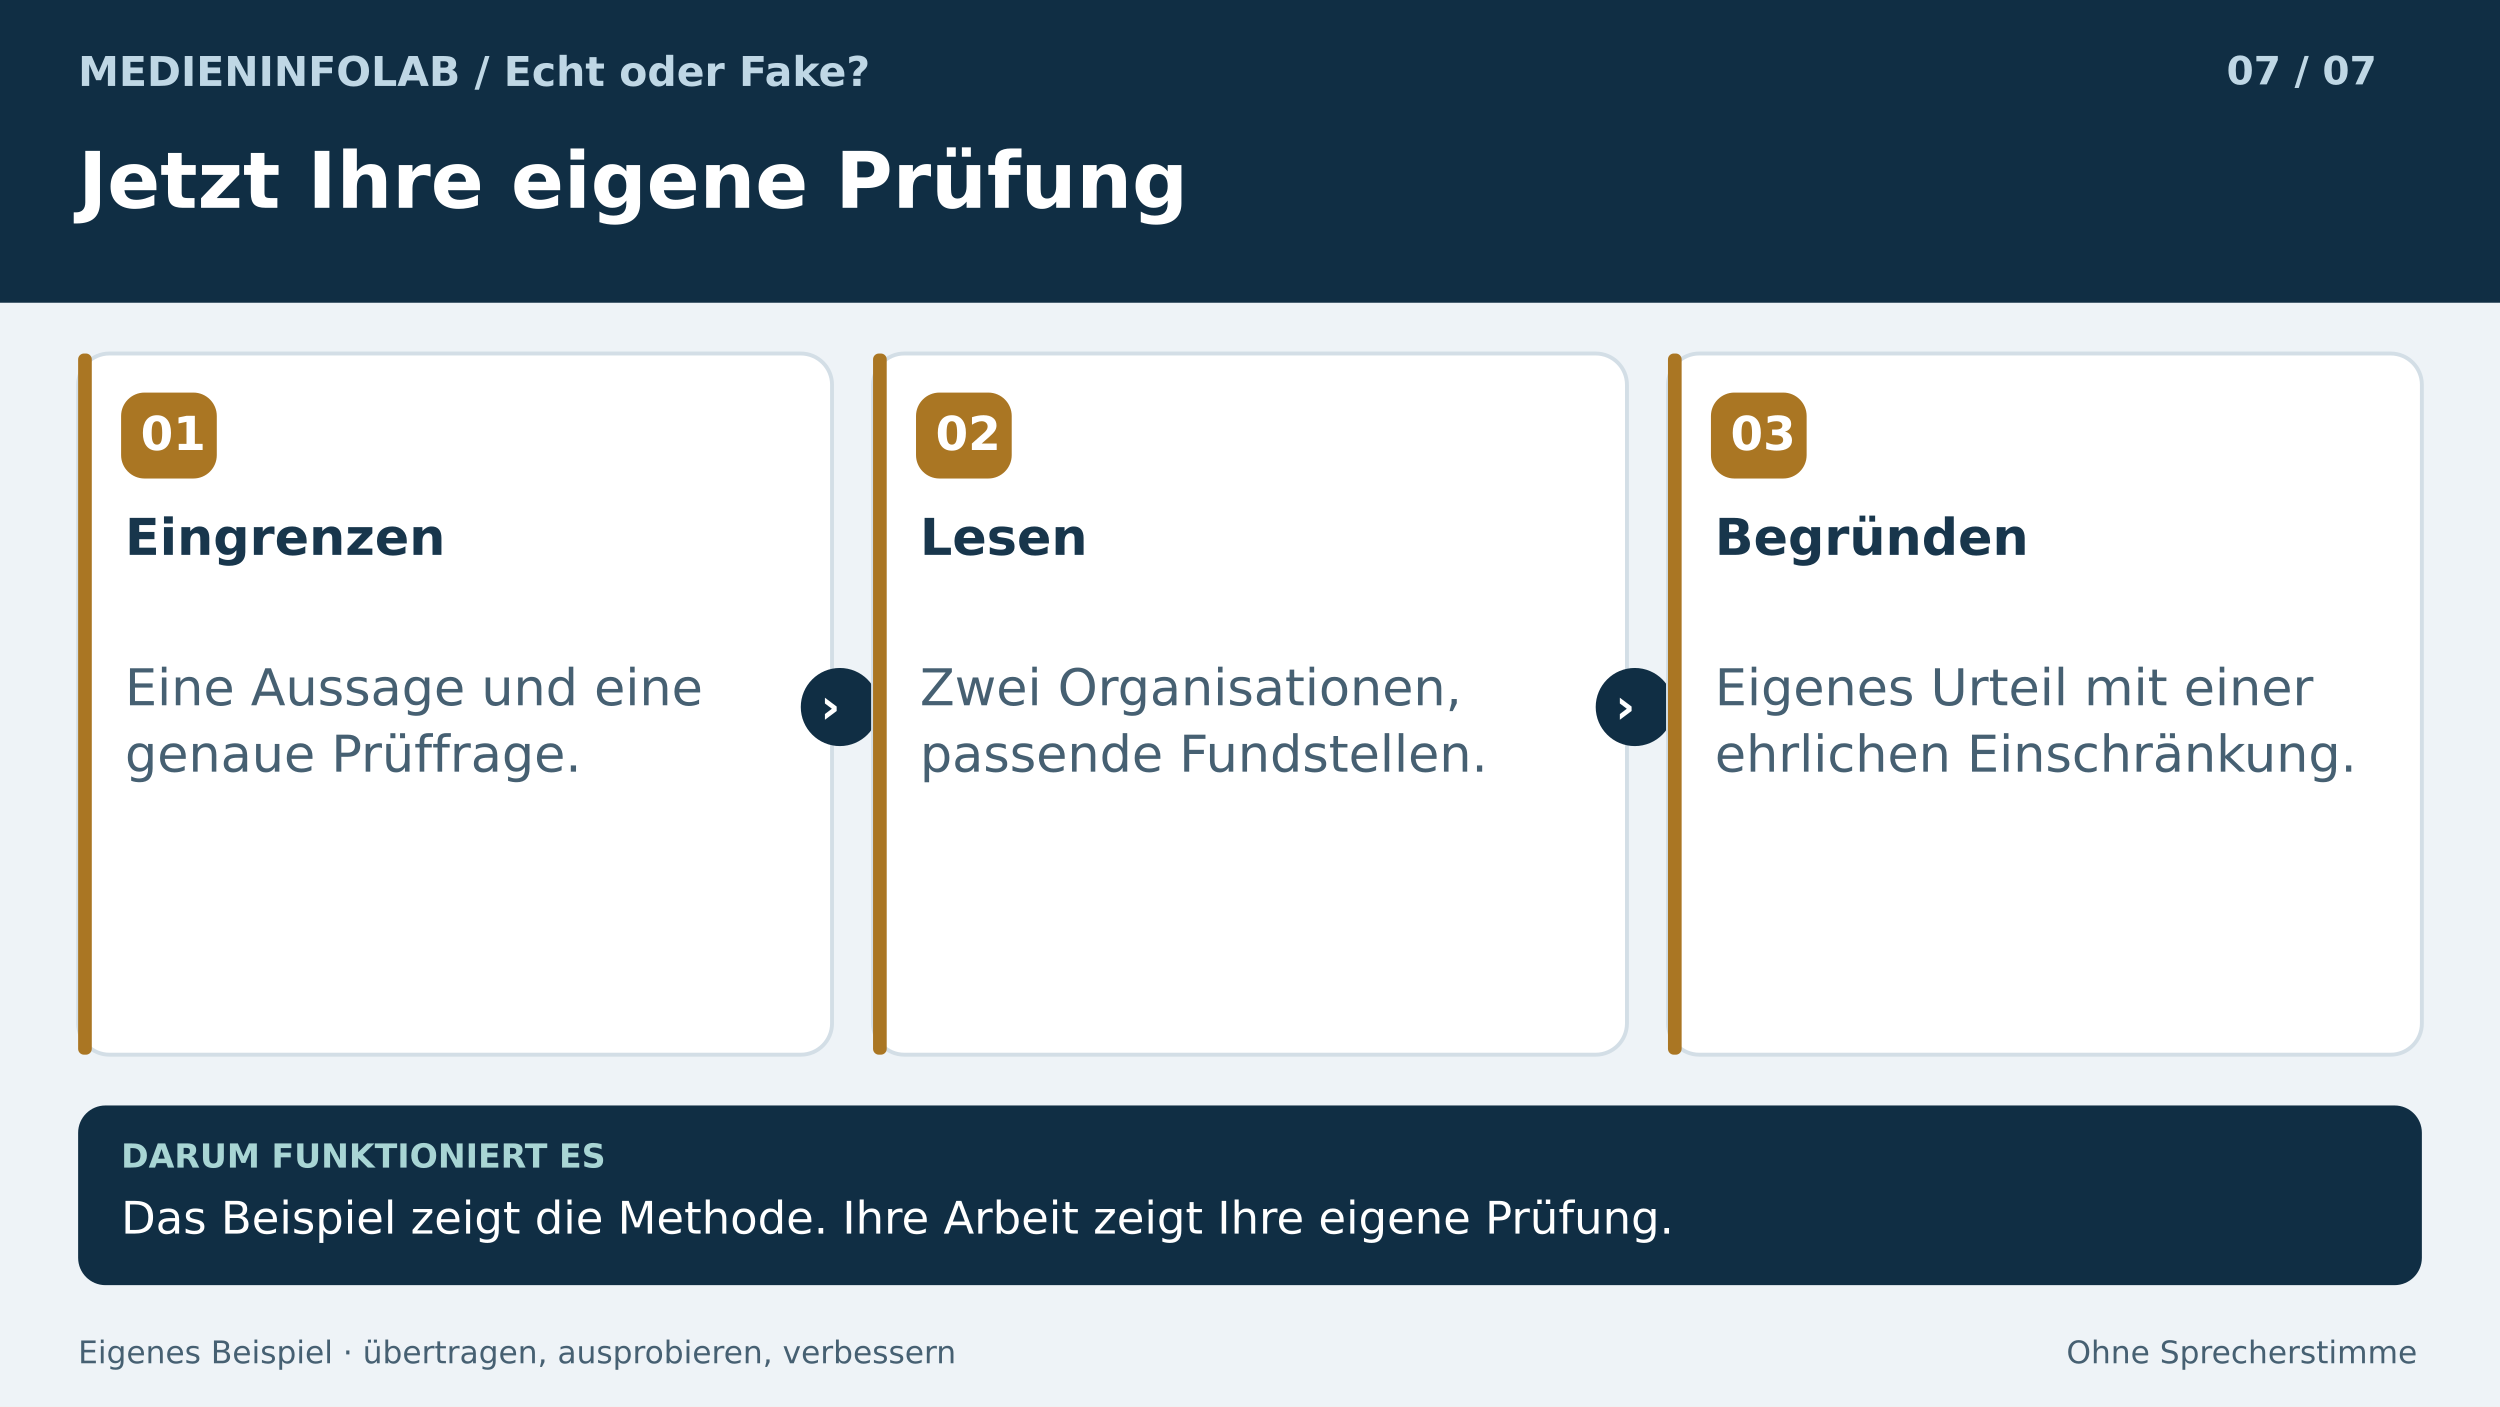
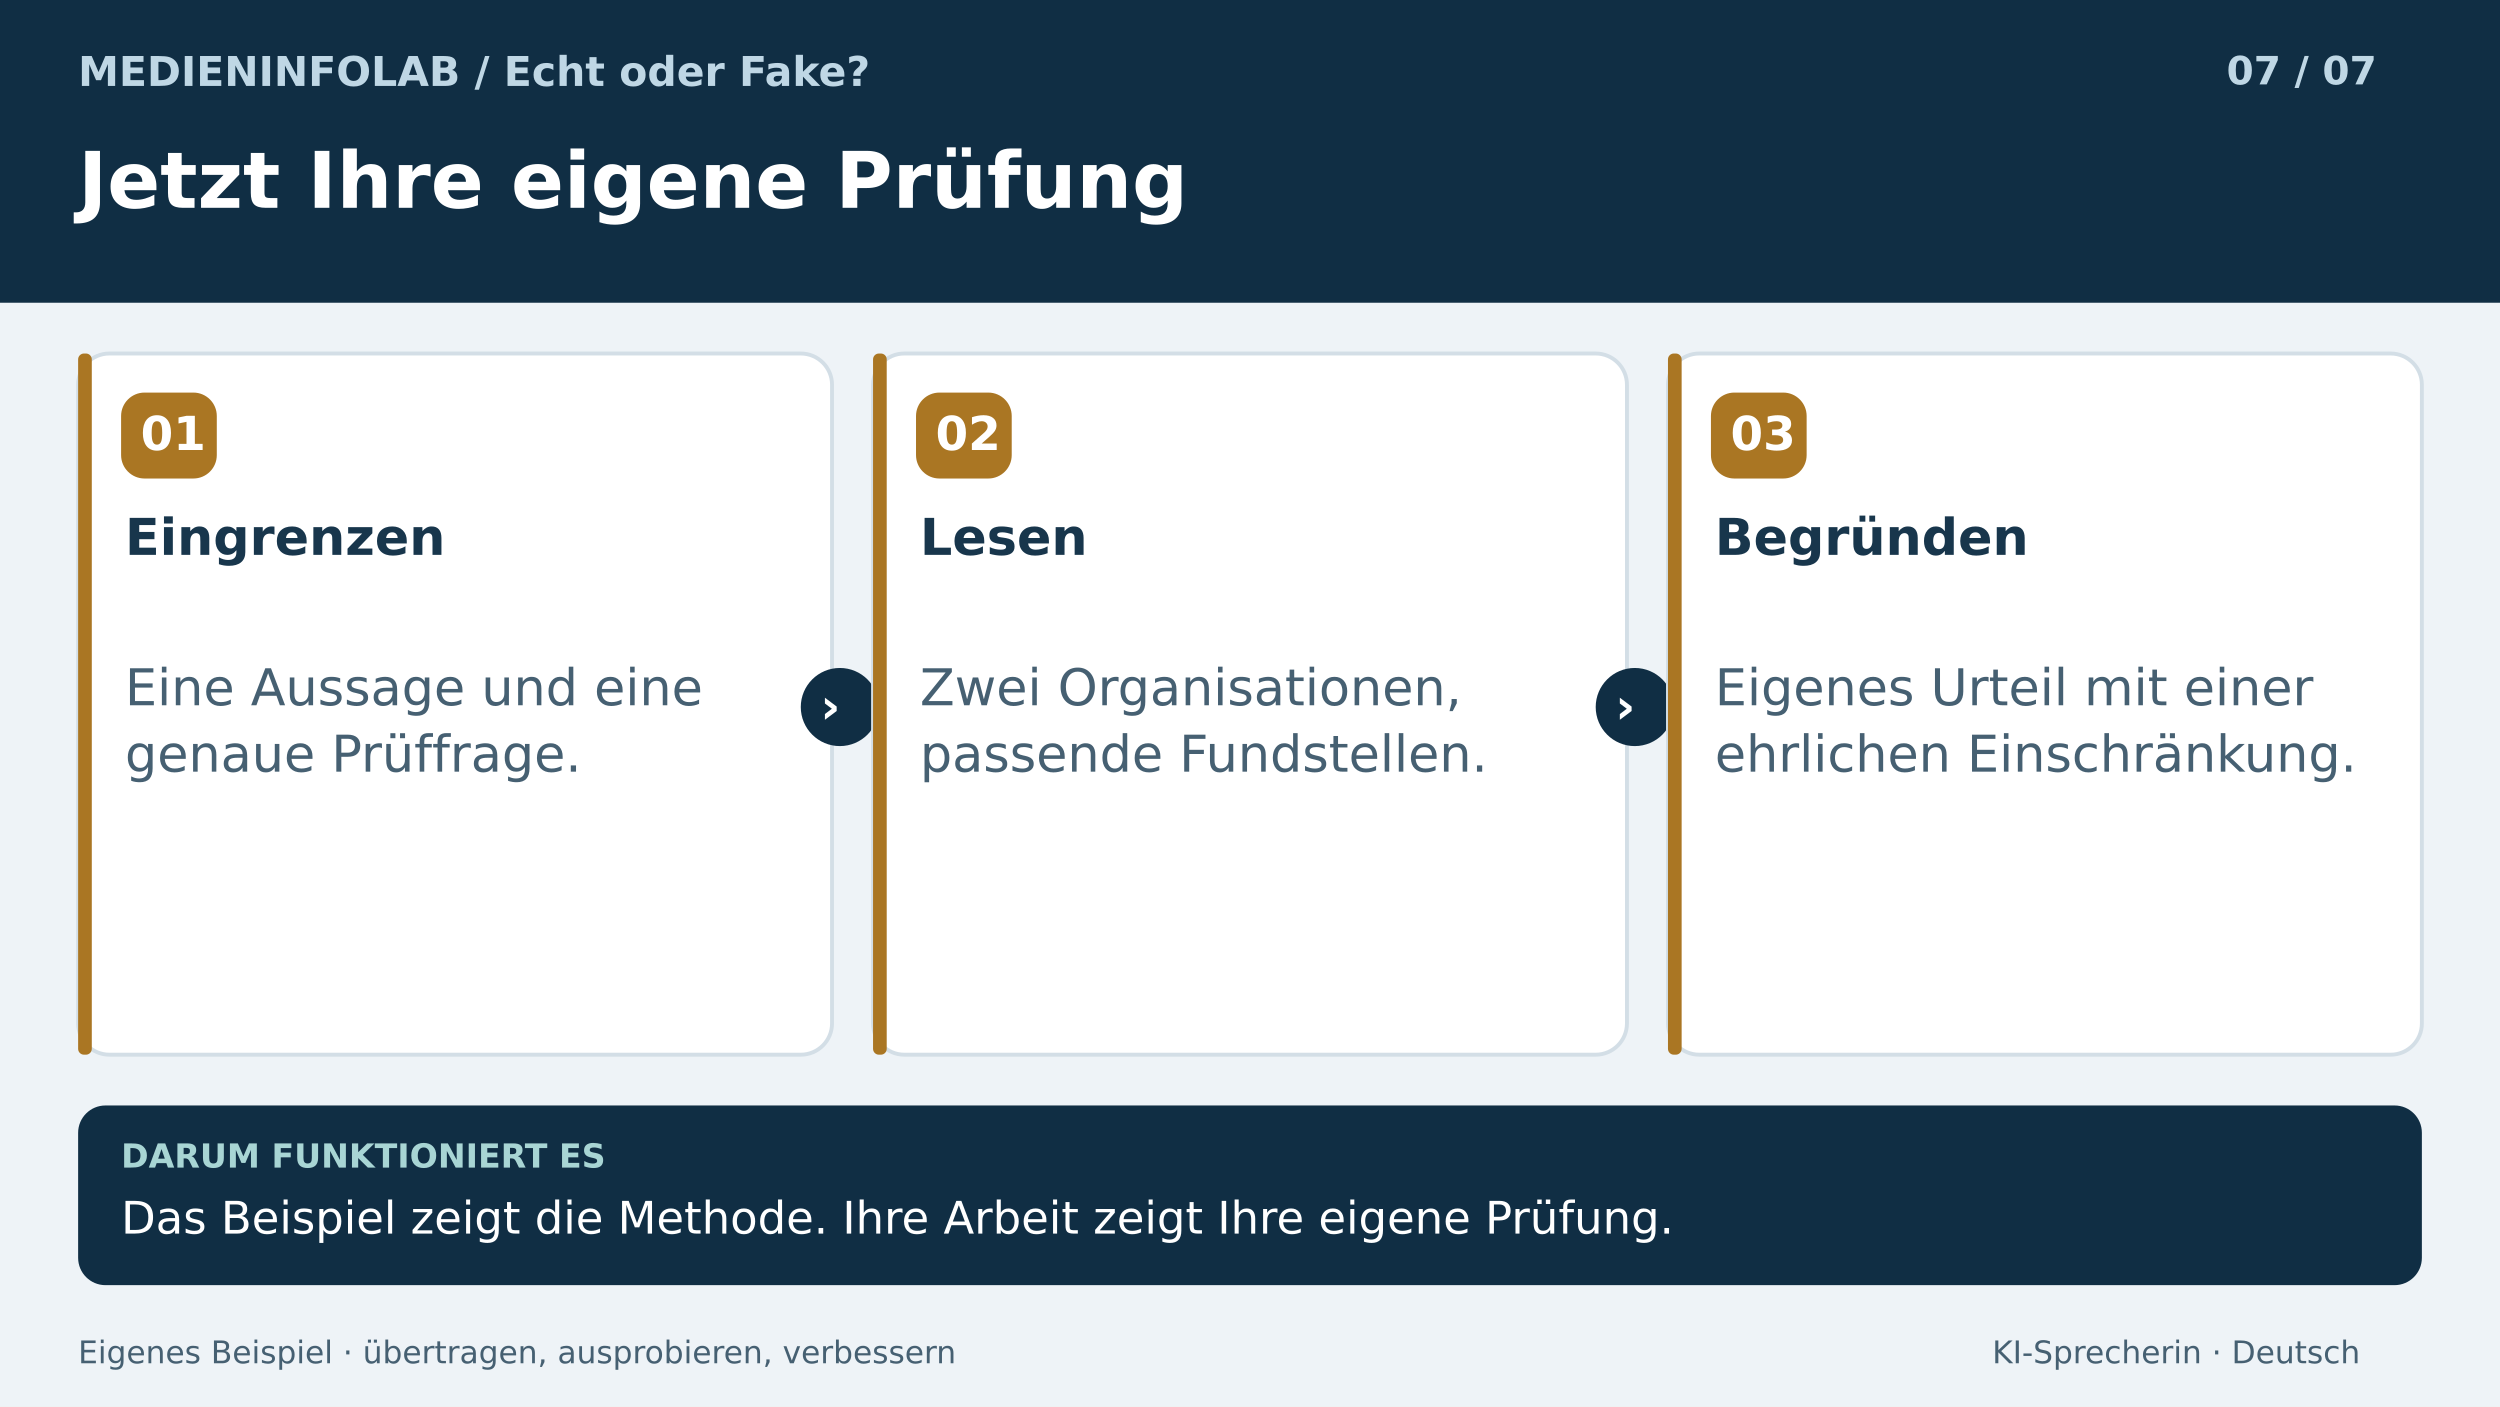
<svg xmlns="http://www.w3.org/2000/svg" viewBox="0 0 1280 720" role="img">
  <rect width="1280" height="720" fill="#eef3f7" />
  <rect x="0" y="0" width="1280" height="155" rx="0" fill="#102e44" />
  <text x="40" y="44.0" font-family="DejaVu Sans,Arial,sans-serif" font-size="21" font-weight="700" fill="#bfd7e5">MEDIENINFOLAB  /  Echt oder Fake?</text>
  <text x="1140" y="43.2" font-family="DejaVu Sans,Arial,sans-serif" font-size="20" font-weight="700" fill="#bfd7e5">07 / 07</text>
  <text x="40" y="106.4" font-family="DejaVu Sans,Arial,sans-serif" font-size="40" font-weight="700" fill="#ffffff">Jetzt Ihre eigene Prüfung</text>
  <rect x="40" y="181" width="386" height="359" rx="16" fill="#ffffff" stroke="#d3dee6" stroke-width="2" />
  <rect x="40" y="181" width="7" height="359" rx="3" fill="#aa7623" />
  <rect x="62" y="201" width="49" height="44" rx="12" fill="#aa7623" />
  <text x="72" y="230.4" font-family="DejaVu Sans,Arial,sans-serif" font-size="24" font-weight="700" fill="#ffffff">01</text>
  <text x="64" y="284.1" font-family="DejaVu Sans,Arial,sans-serif" font-size="26" font-weight="700" fill="#18364c">Eingrenzen</text>
  <text x="64" y="361.1" font-family="DejaVu Sans,Arial,sans-serif" font-size="26" font-weight="400" fill="#466072">Eine Aussage und eine</text>
  <text x="64" y="395.1" font-family="DejaVu Sans,Arial,sans-serif" font-size="26" font-weight="400" fill="#466072">genaue Prüffrage.</text>
  <rect x="410" y="342" width="40" height="40" rx="20" fill="#102e44" />
  <text x="420" y="370.2" font-family="DejaVu Sans,Arial,sans-serif" font-size="25" font-weight="700" fill="#ffffff">›</text>
  <rect x="447" y="181" width="386" height="359" rx="16" fill="#ffffff" stroke="#d3dee6" stroke-width="2" />
  <rect x="447" y="181" width="7" height="359" rx="3" fill="#aa7623" />
  <rect x="469" y="201" width="49" height="44" rx="12" fill="#aa7623" />
  <text x="479" y="230.4" font-family="DejaVu Sans,Arial,sans-serif" font-size="24" font-weight="700" fill="#ffffff">02</text>
  <text x="471" y="284.1" font-family="DejaVu Sans,Arial,sans-serif" font-size="26" font-weight="700" fill="#18364c">Lesen</text>
  <text x="471" y="361.1" font-family="DejaVu Sans,Arial,sans-serif" font-size="26" font-weight="400" fill="#466072">Zwei Organisationen,</text>
  <text x="471" y="395.1" font-family="DejaVu Sans,Arial,sans-serif" font-size="26" font-weight="400" fill="#466072">passende Fundstellen.</text>
  <rect x="817" y="342" width="40" height="40" rx="20" fill="#102e44" />
  <text x="827" y="370.2" font-family="DejaVu Sans,Arial,sans-serif" font-size="25" font-weight="700" fill="#ffffff">›</text>
  <rect x="854" y="181" width="386" height="359" rx="16" fill="#ffffff" stroke="#d3dee6" stroke-width="2" />
  <rect x="854" y="181" width="7" height="359" rx="3" fill="#aa7623" />
  <rect x="876" y="201" width="49" height="44" rx="12" fill="#aa7623" />
  <text x="886" y="230.4" font-family="DejaVu Sans,Arial,sans-serif" font-size="24" font-weight="700" fill="#ffffff">03</text>
  <text x="878" y="284.1" font-family="DejaVu Sans,Arial,sans-serif" font-size="26" font-weight="700" fill="#18364c">Begründen</text>
  <text x="878" y="361.1" font-family="DejaVu Sans,Arial,sans-serif" font-size="26" font-weight="400" fill="#466072">Eigenes Urteil mit einer</text>
  <text x="878" y="395.1" font-family="DejaVu Sans,Arial,sans-serif" font-size="26" font-weight="400" fill="#466072">ehrlichen Einschränkung.</text>
  <rect x="40" y="566" width="1200" height="92" rx="14" fill="#102e44" />
  <text x="62" y="597.8" font-family="DejaVu Sans,Arial,sans-serif" font-size="17" font-weight="700" fill="#a8d5d4">DARUM FUNKTIONIERT ES</text>
  <text x="62" y="631.6" font-family="DejaVu Sans,Arial,sans-serif" font-size="23" font-weight="400" fill="#ffffff">Das Beispiel zeigt die Methode. Ihre Arbeit zeigt Ihre eigene Prüfung.</text>
  <text x="40" y="698.0" font-family="DejaVu Sans,Arial,sans-serif" font-size="16" font-weight="400" fill="#466072">Eigenes Beispiel · übertragen, ausprobieren, verbessern</text>
-   <text x="1058" y="698.0" font-family="DejaVu Sans,Arial,sans-serif" font-size="16" font-weight="400" fill="#466072">Ohne Sprecherstimme</text>
+   <text x="1020" y="698.0" font-family="DejaVu Sans,Arial,sans-serif" font-size="16" font-weight="400" fill="#466072">KI-Sprecherin · Deutsch</text>
</svg>
